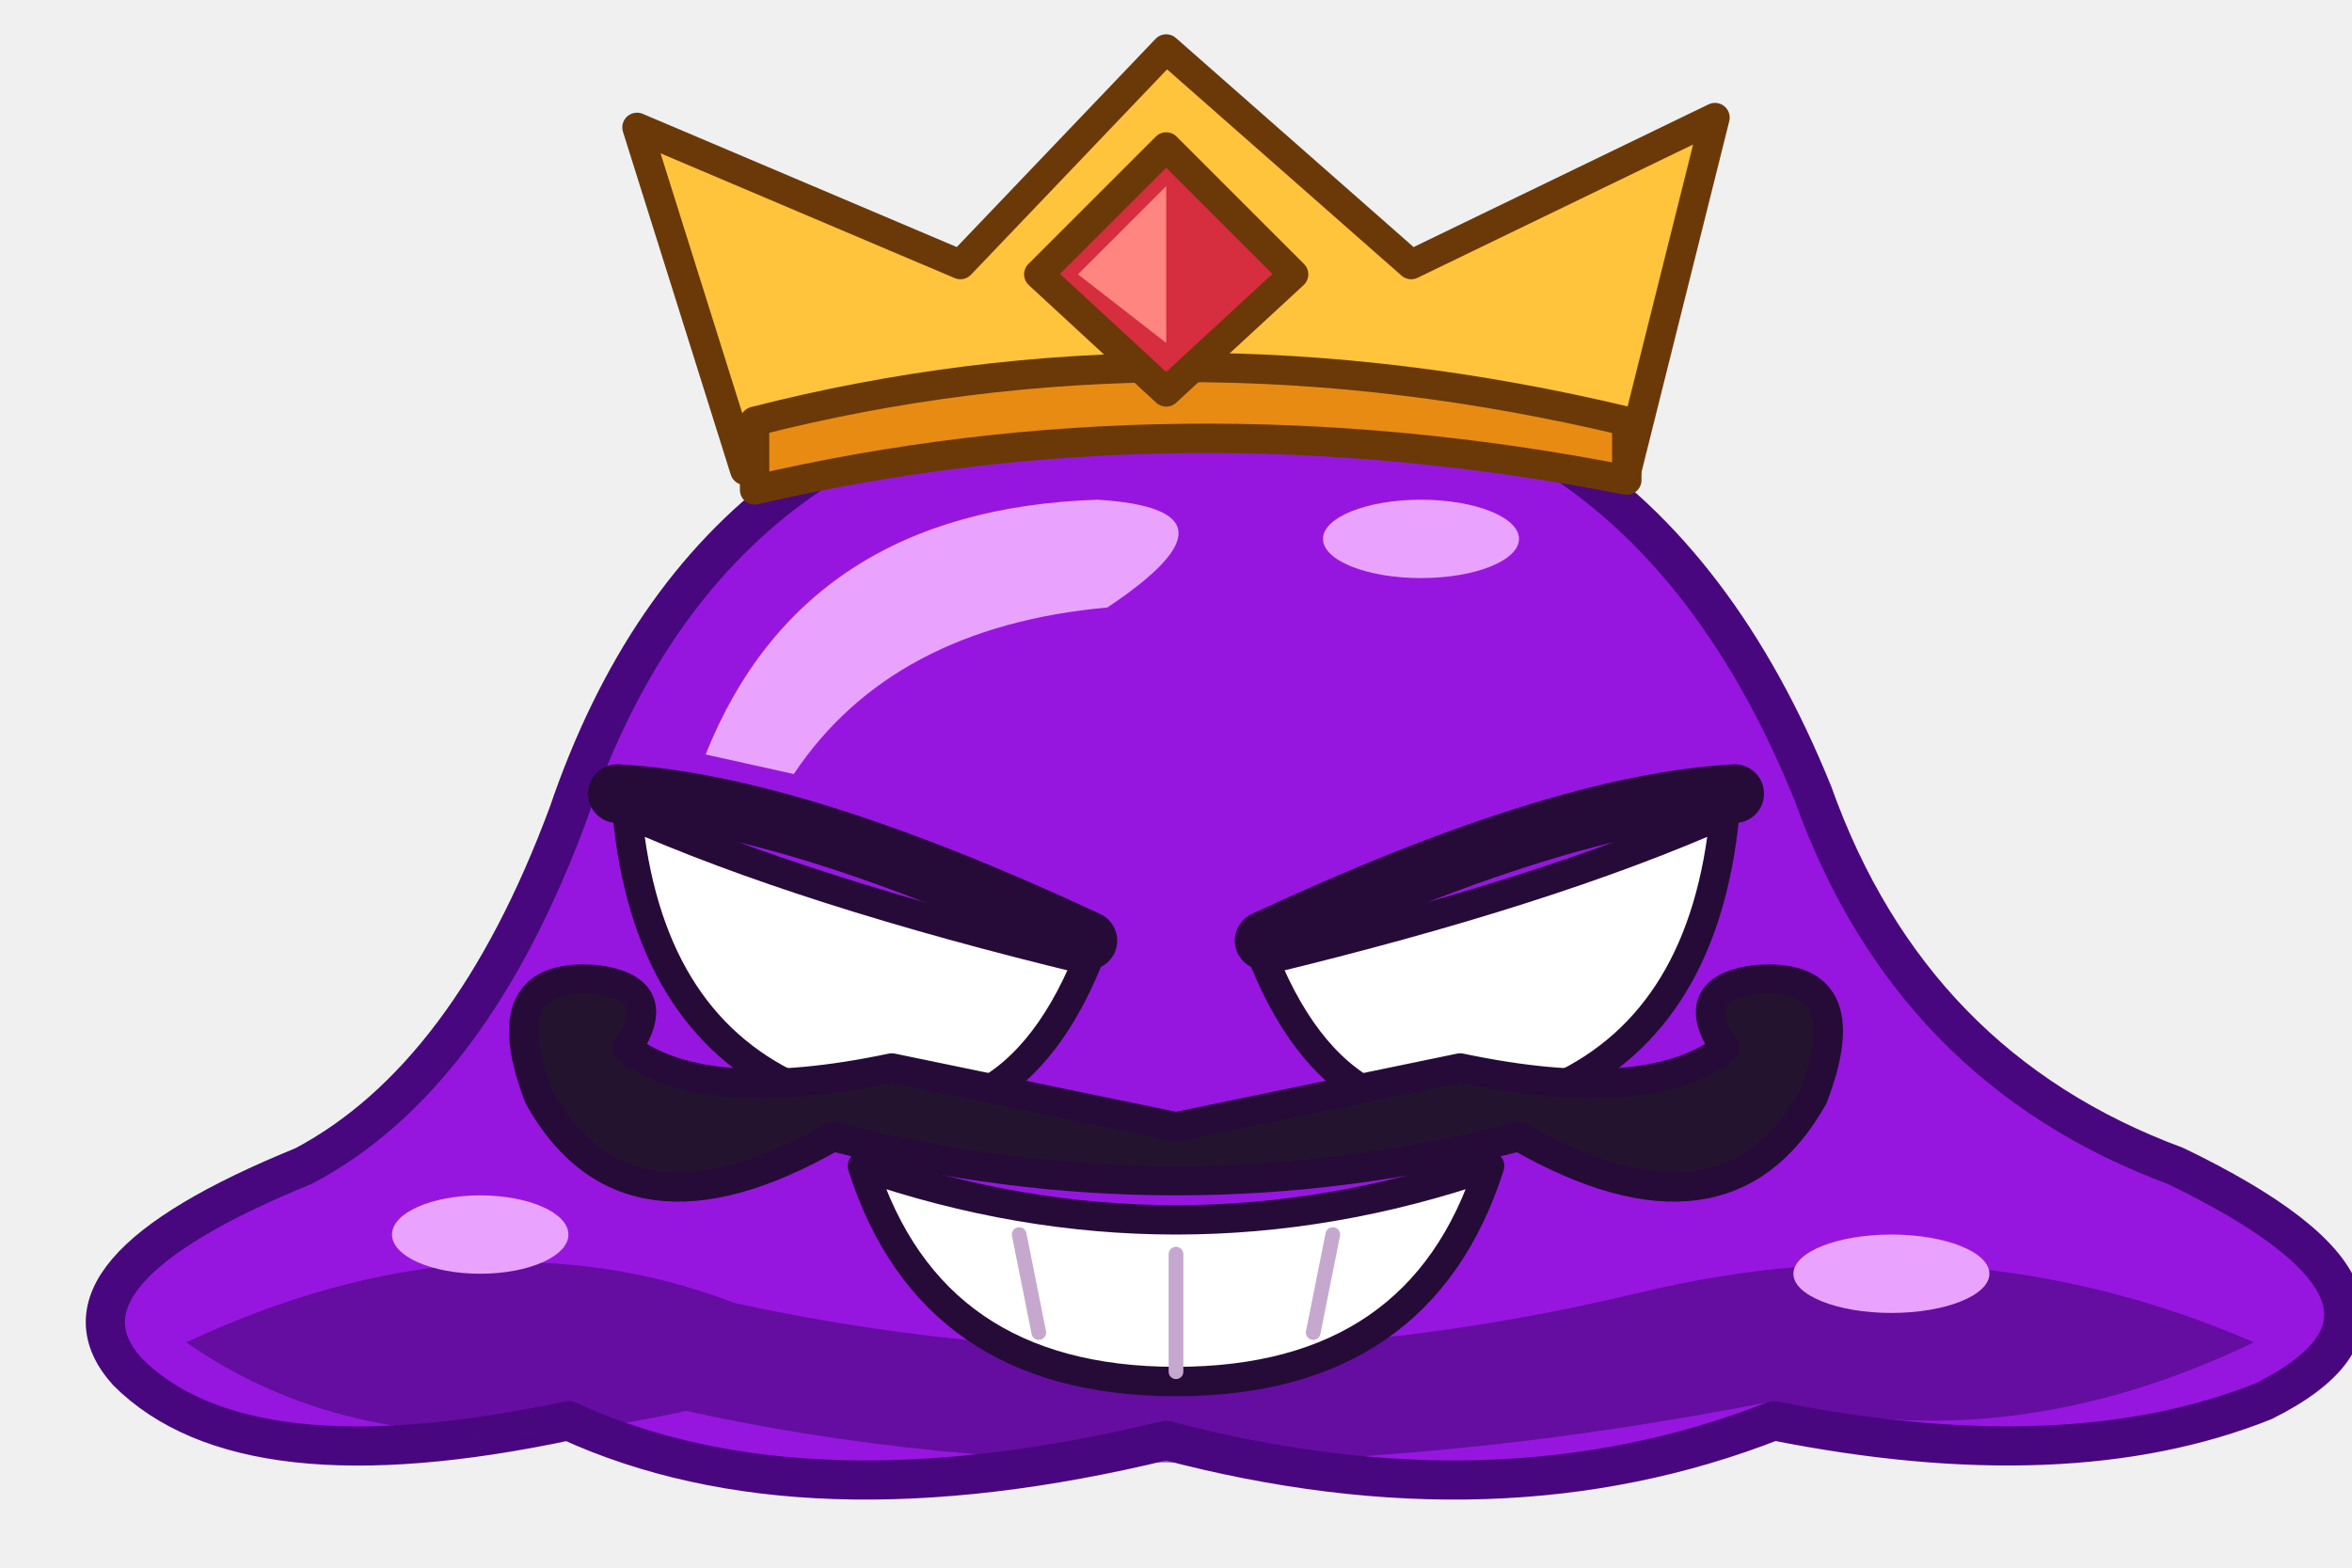
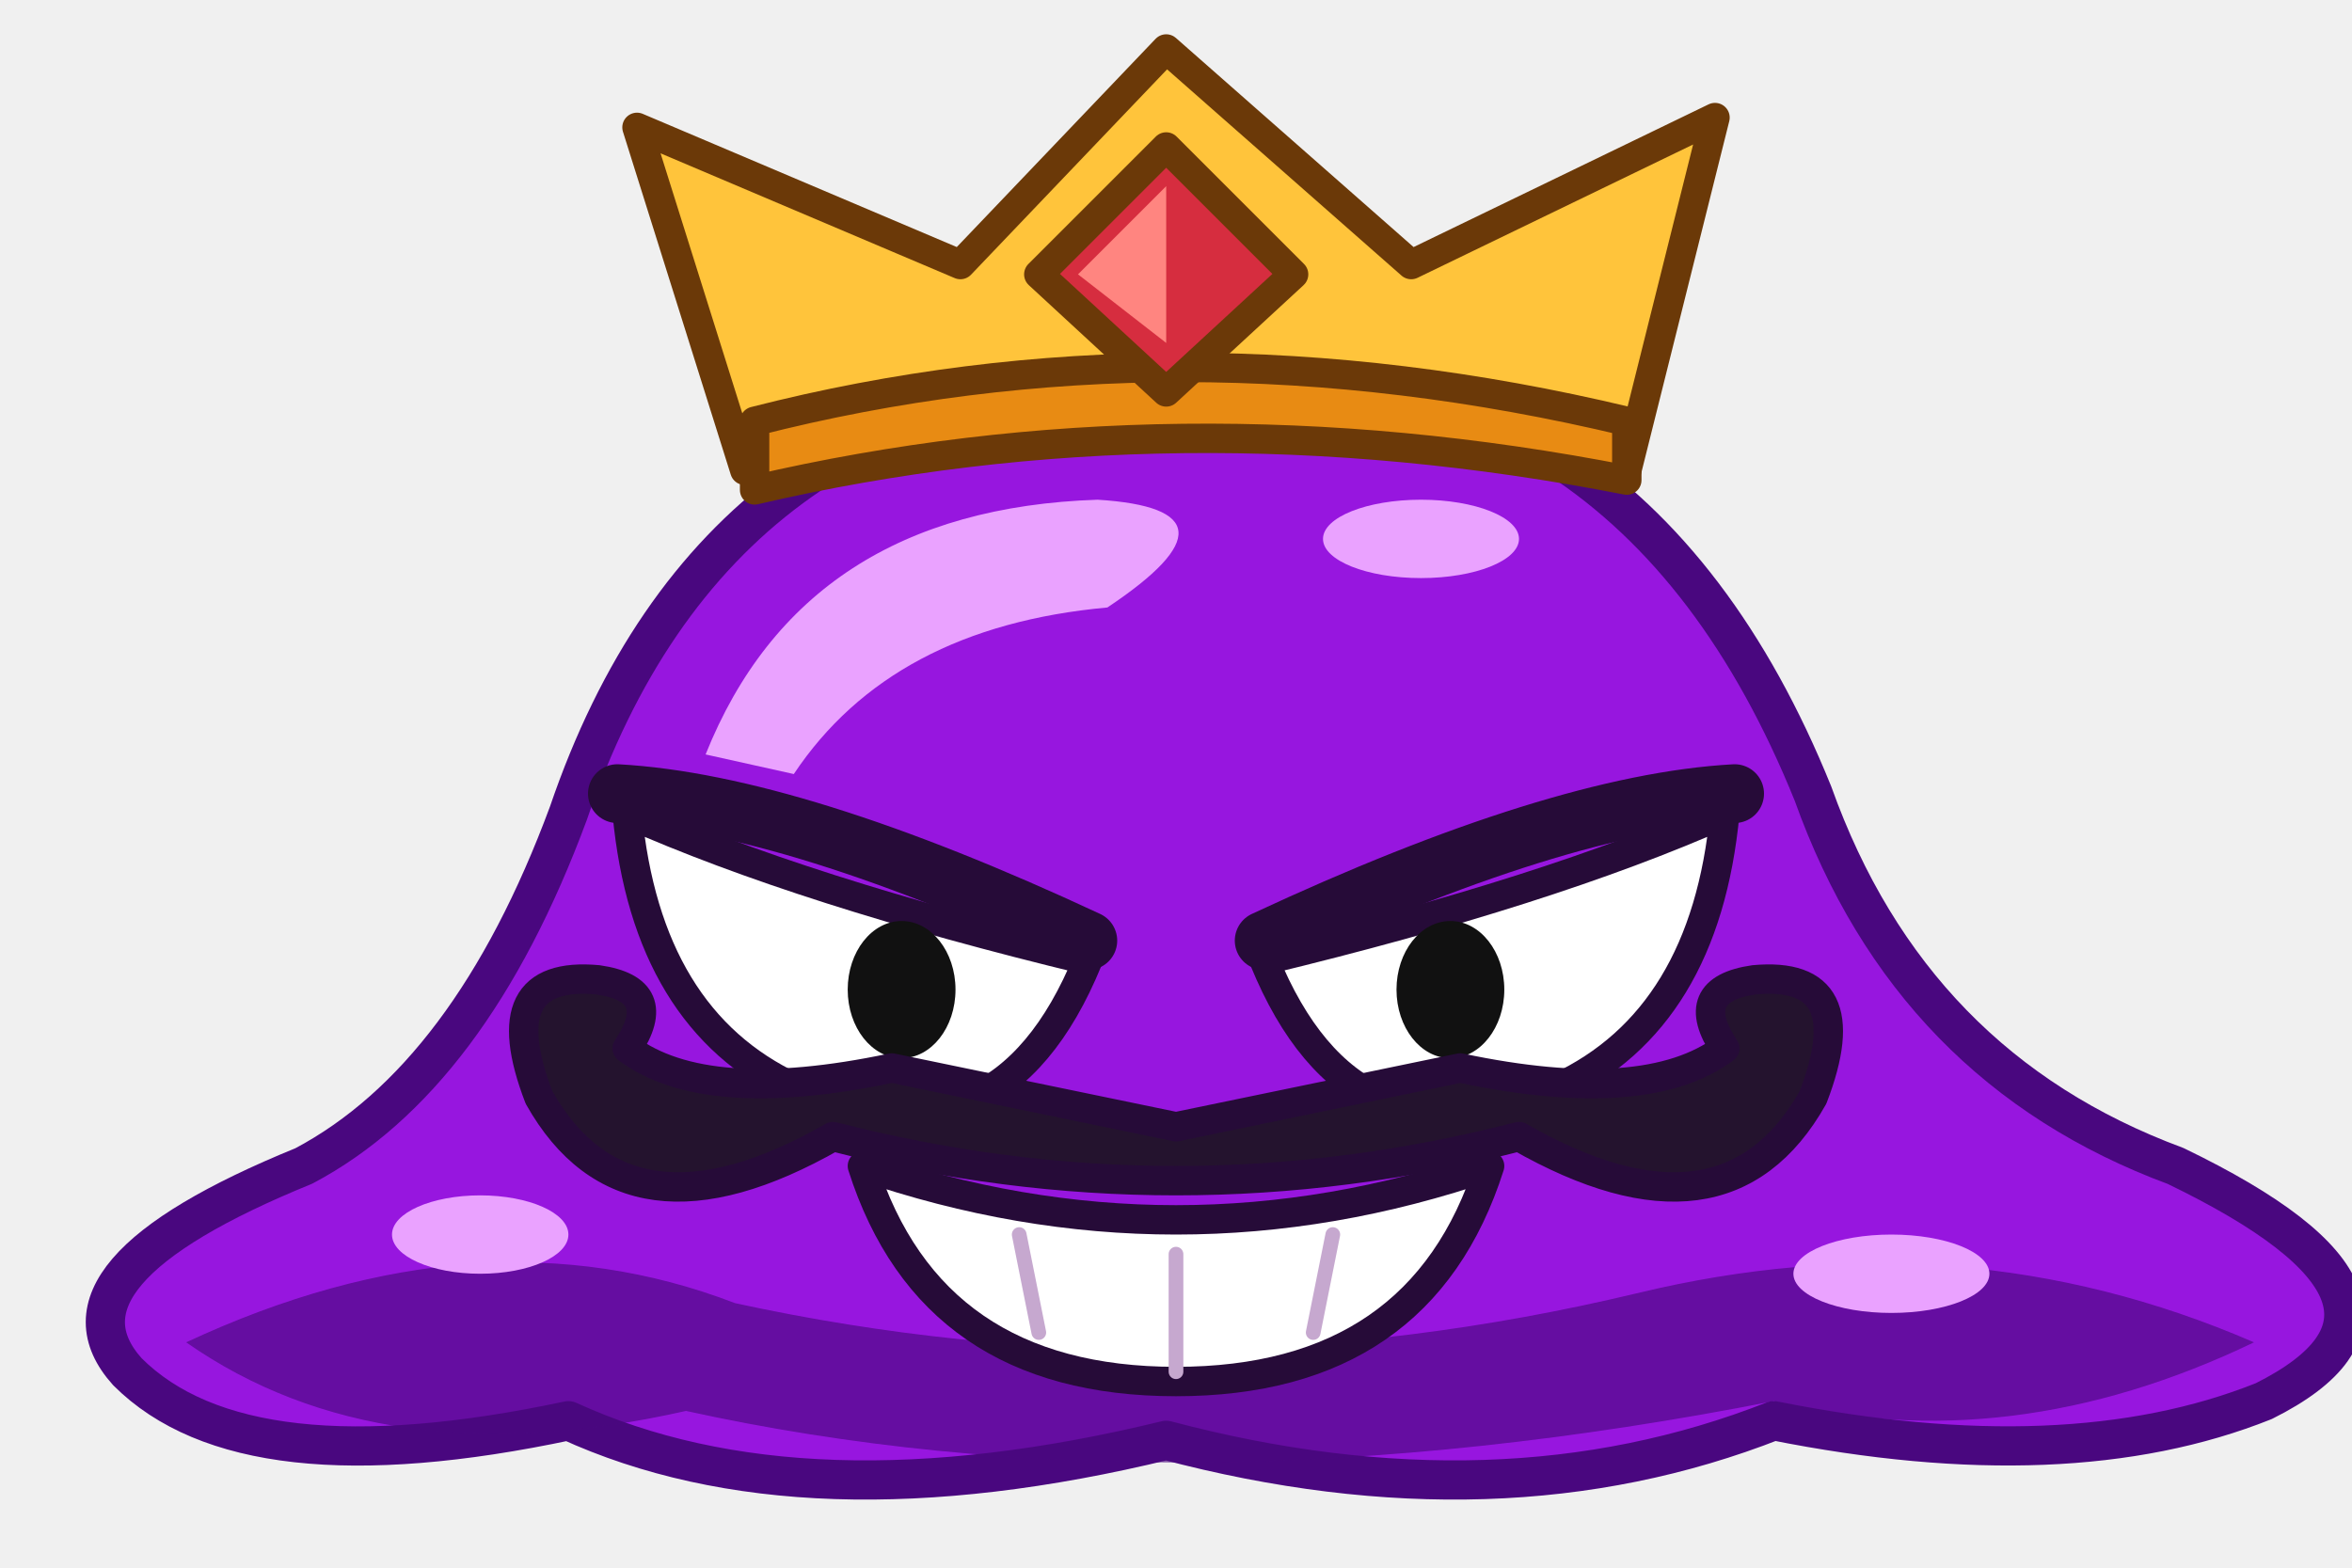
<svg xmlns="http://www.w3.org/2000/svg" viewBox="0 0 240 160">
  <g stroke-linejoin="round" stroke-linecap="round">
    <path d="M13 140 Q4 130 31 119 Q48 110 58 83 Q73 39 119 38 Q166 34 185 81 Q195 109 222 119 Q251 133 231 143 Q211 151 181 145 Q153 156 119 147 Q82 156 58 145 Q25 152 13 140Z" fill="#9716df" stroke="#49077f" stroke-width="4" />
    <path d="M19 137 Q49 123 75 133 Q121 143 167 132 Q200 124 230 137 Q205 149 181 143 Q120 155 70 144 Q39 151 19 137Z" fill="#49077f" opacity=".65" />
    <path d="M72 77 Q82 52 112 51 Q128 52 113 62 Q91 64 81 79Z" fill="#eaa2ff" />
    <ellipse cx="145" cy="55" rx="10" ry="4" fill="#eaa2ff" />
    <ellipse cx="49" cy="126" rx="9" ry="4" fill="#eaa2ff" />
    <ellipse cx="193" cy="130" rx="10" ry="4" fill="#eaa2ff" />
    <g stroke="#6b3908" stroke-width="3">
      <path d="M76 48 L65 13 L98 27 L119 5 L144 27 L175 12 L166 48 Q121 37 76 48Z" fill="#ffc43b" />
      <path d="M77 43 Q120 32 166 43 L166 49 Q120 40 77 50Z" fill="#e88b13" />
      <path d="M119 15 L132 28 L119 40 L106 28Z" fill="#d62d3f" />
      <path d="M119 19 L119 35 L110 28Z" fill="#ff8580" stroke="none" />
    </g>
    <g stroke="#260b38" stroke-width="3">
      <path d="M64 83 Q82 91 111 98 Q102 120 81 111 Q66 104 64 83Z" fill="#fff" />
      <path d="M176 83 Q158 91 129 98 Q138 120 159 111 Q174 104 176 83Z" fill="#fff" />
+       <ellipse cx="92" cy="101" rx="5.5" ry="7" fill="#111" stroke="none" />
+       <ellipse cx="148" cy="101" rx="5.5" ry="7" fill="#111" stroke="none" />
      <path d="M63 81 Q81 82 111 96 M177 81 Q159 82 129 96" fill="none" stroke-width="6" />
      <path d="M85 116 Q64 128 55 112 Q50 99 61 100 Q68 101 64 107 Q72 113 91 109 L120 115 L149 109 Q168 113 176 107 Q172 101 179 100 Q190 99 185 112 Q176 128 155 116 Q120 125 85 116Z" fill="#24132e" />
      <path d="M88 119 Q120 130 152 119 Q145 141 120 141 Q95 141 88 119Z" fill="#fff" />
      <path d="M104 126 L106 136 M120 128 V140 M136 126 L134 136" stroke="#c6a8cf" stroke-width="1.5" />
    </g>
  </g>
</svg>
